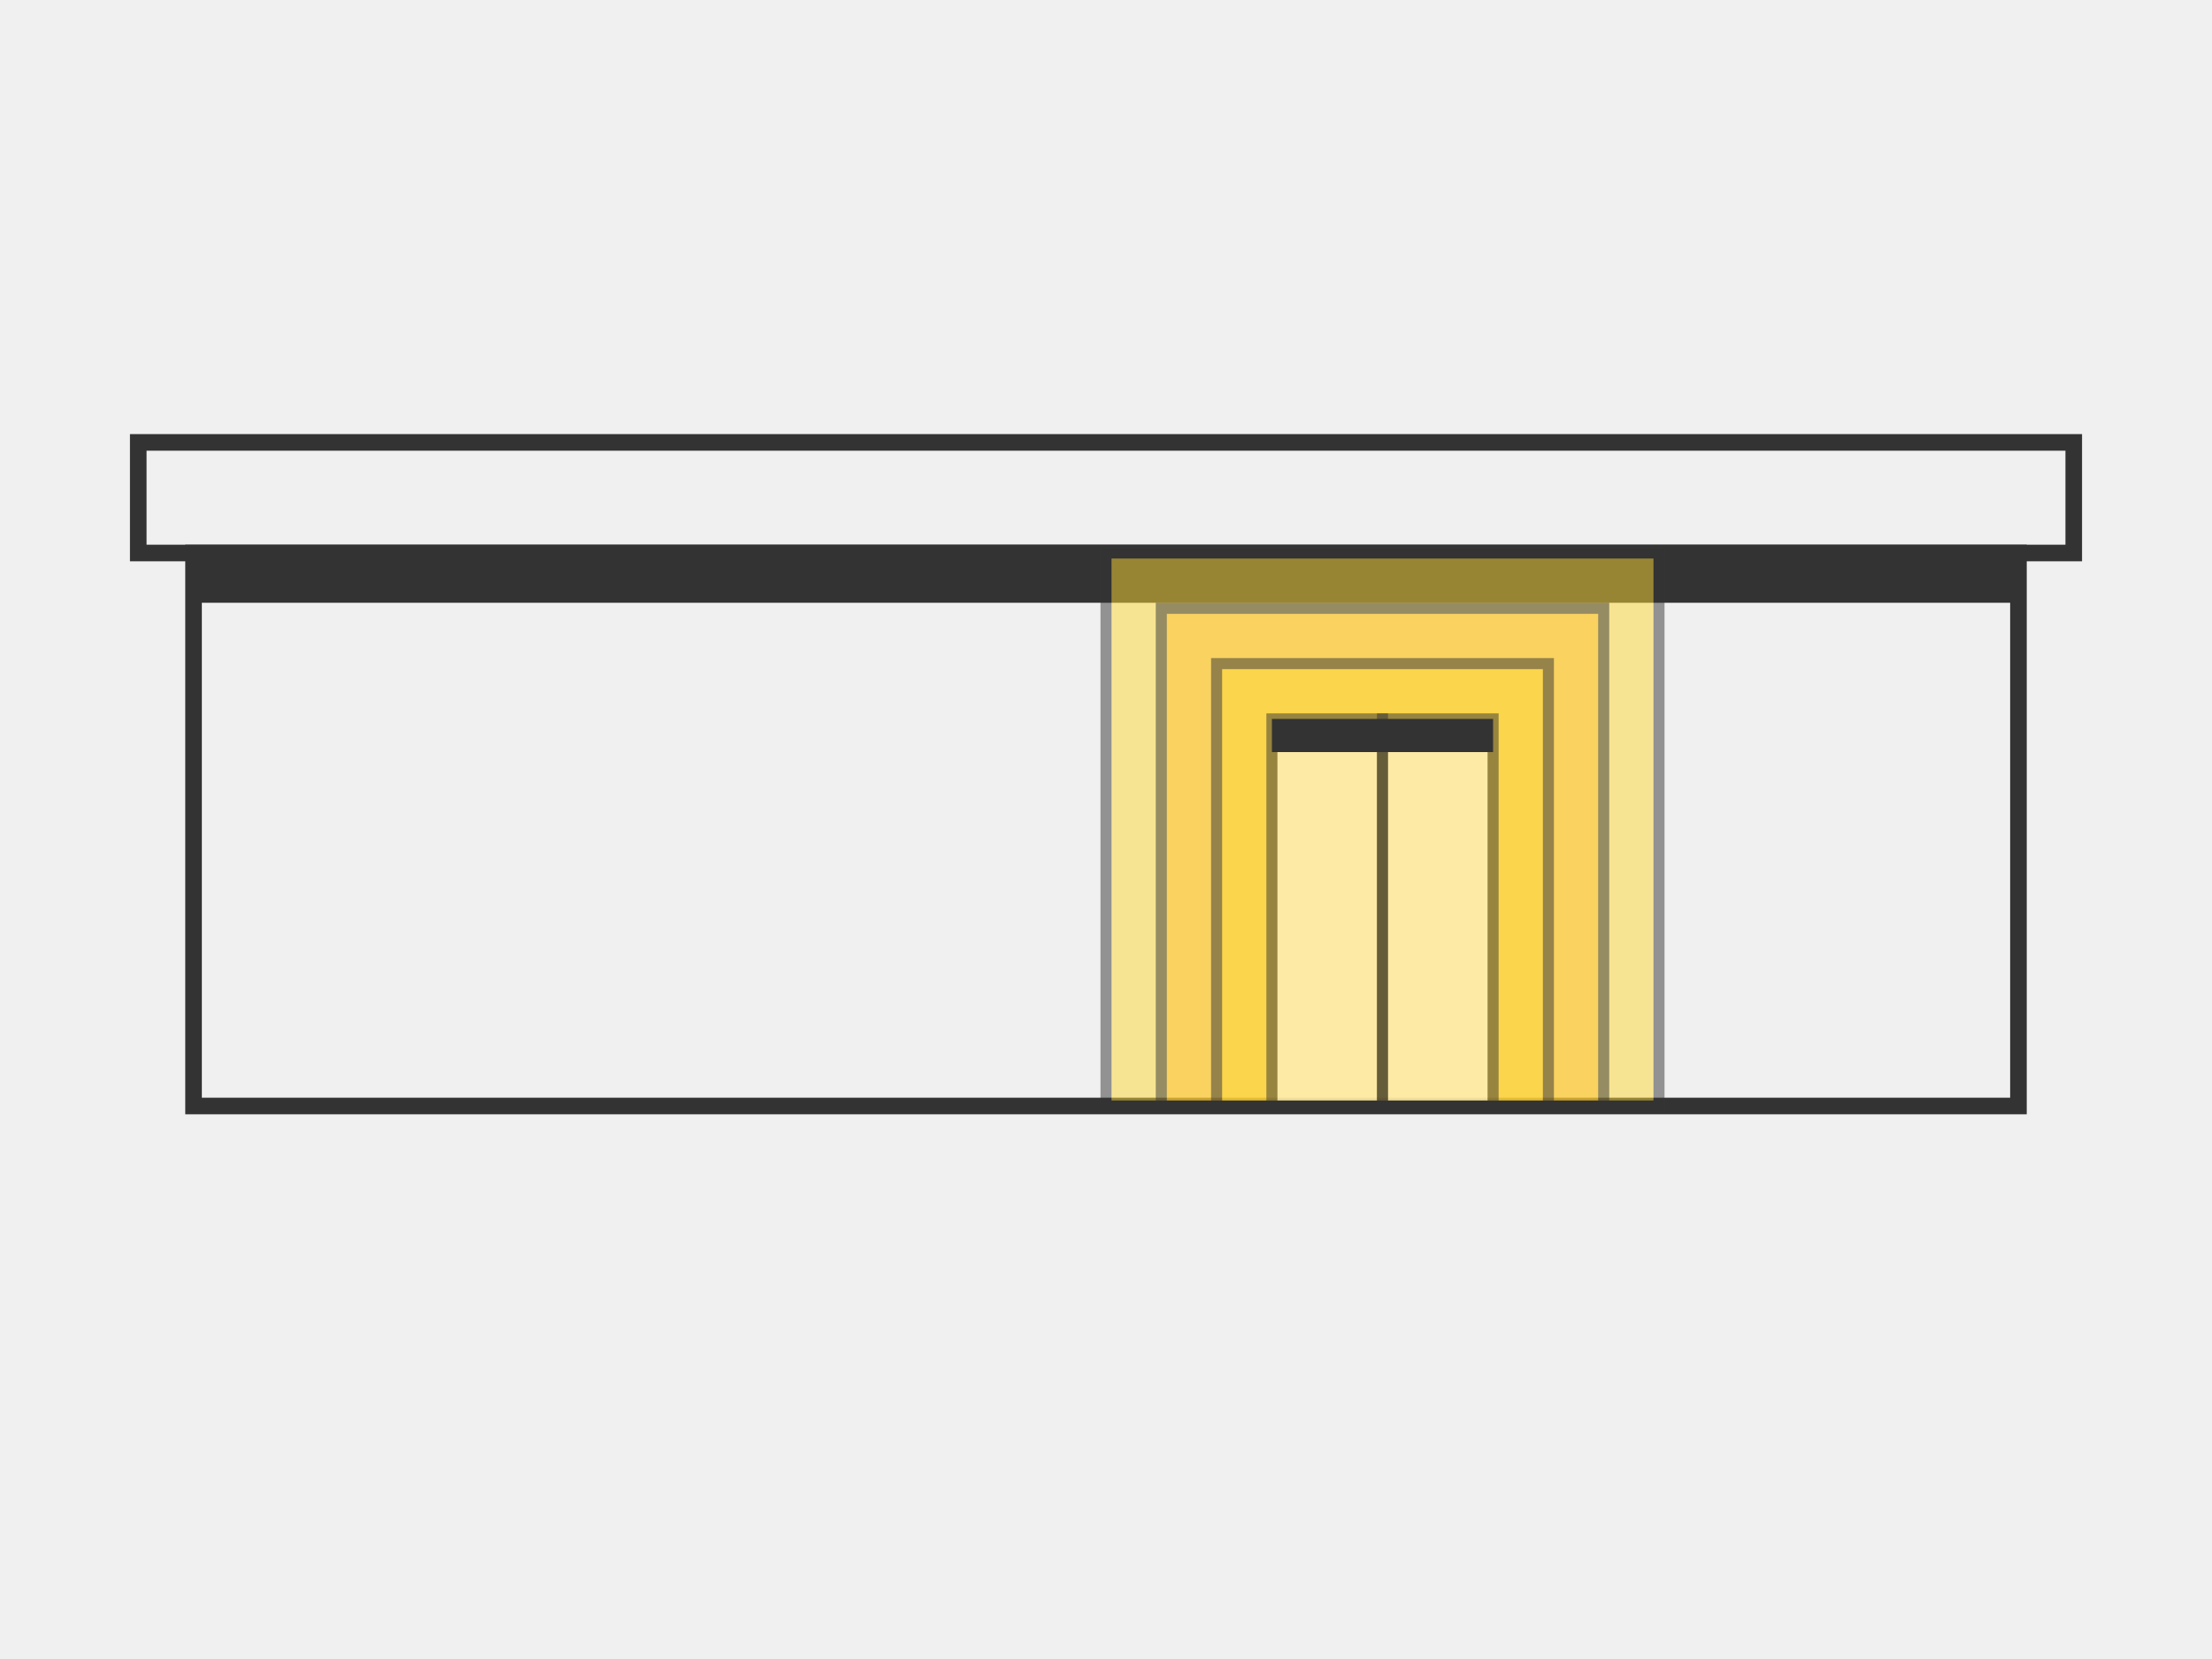
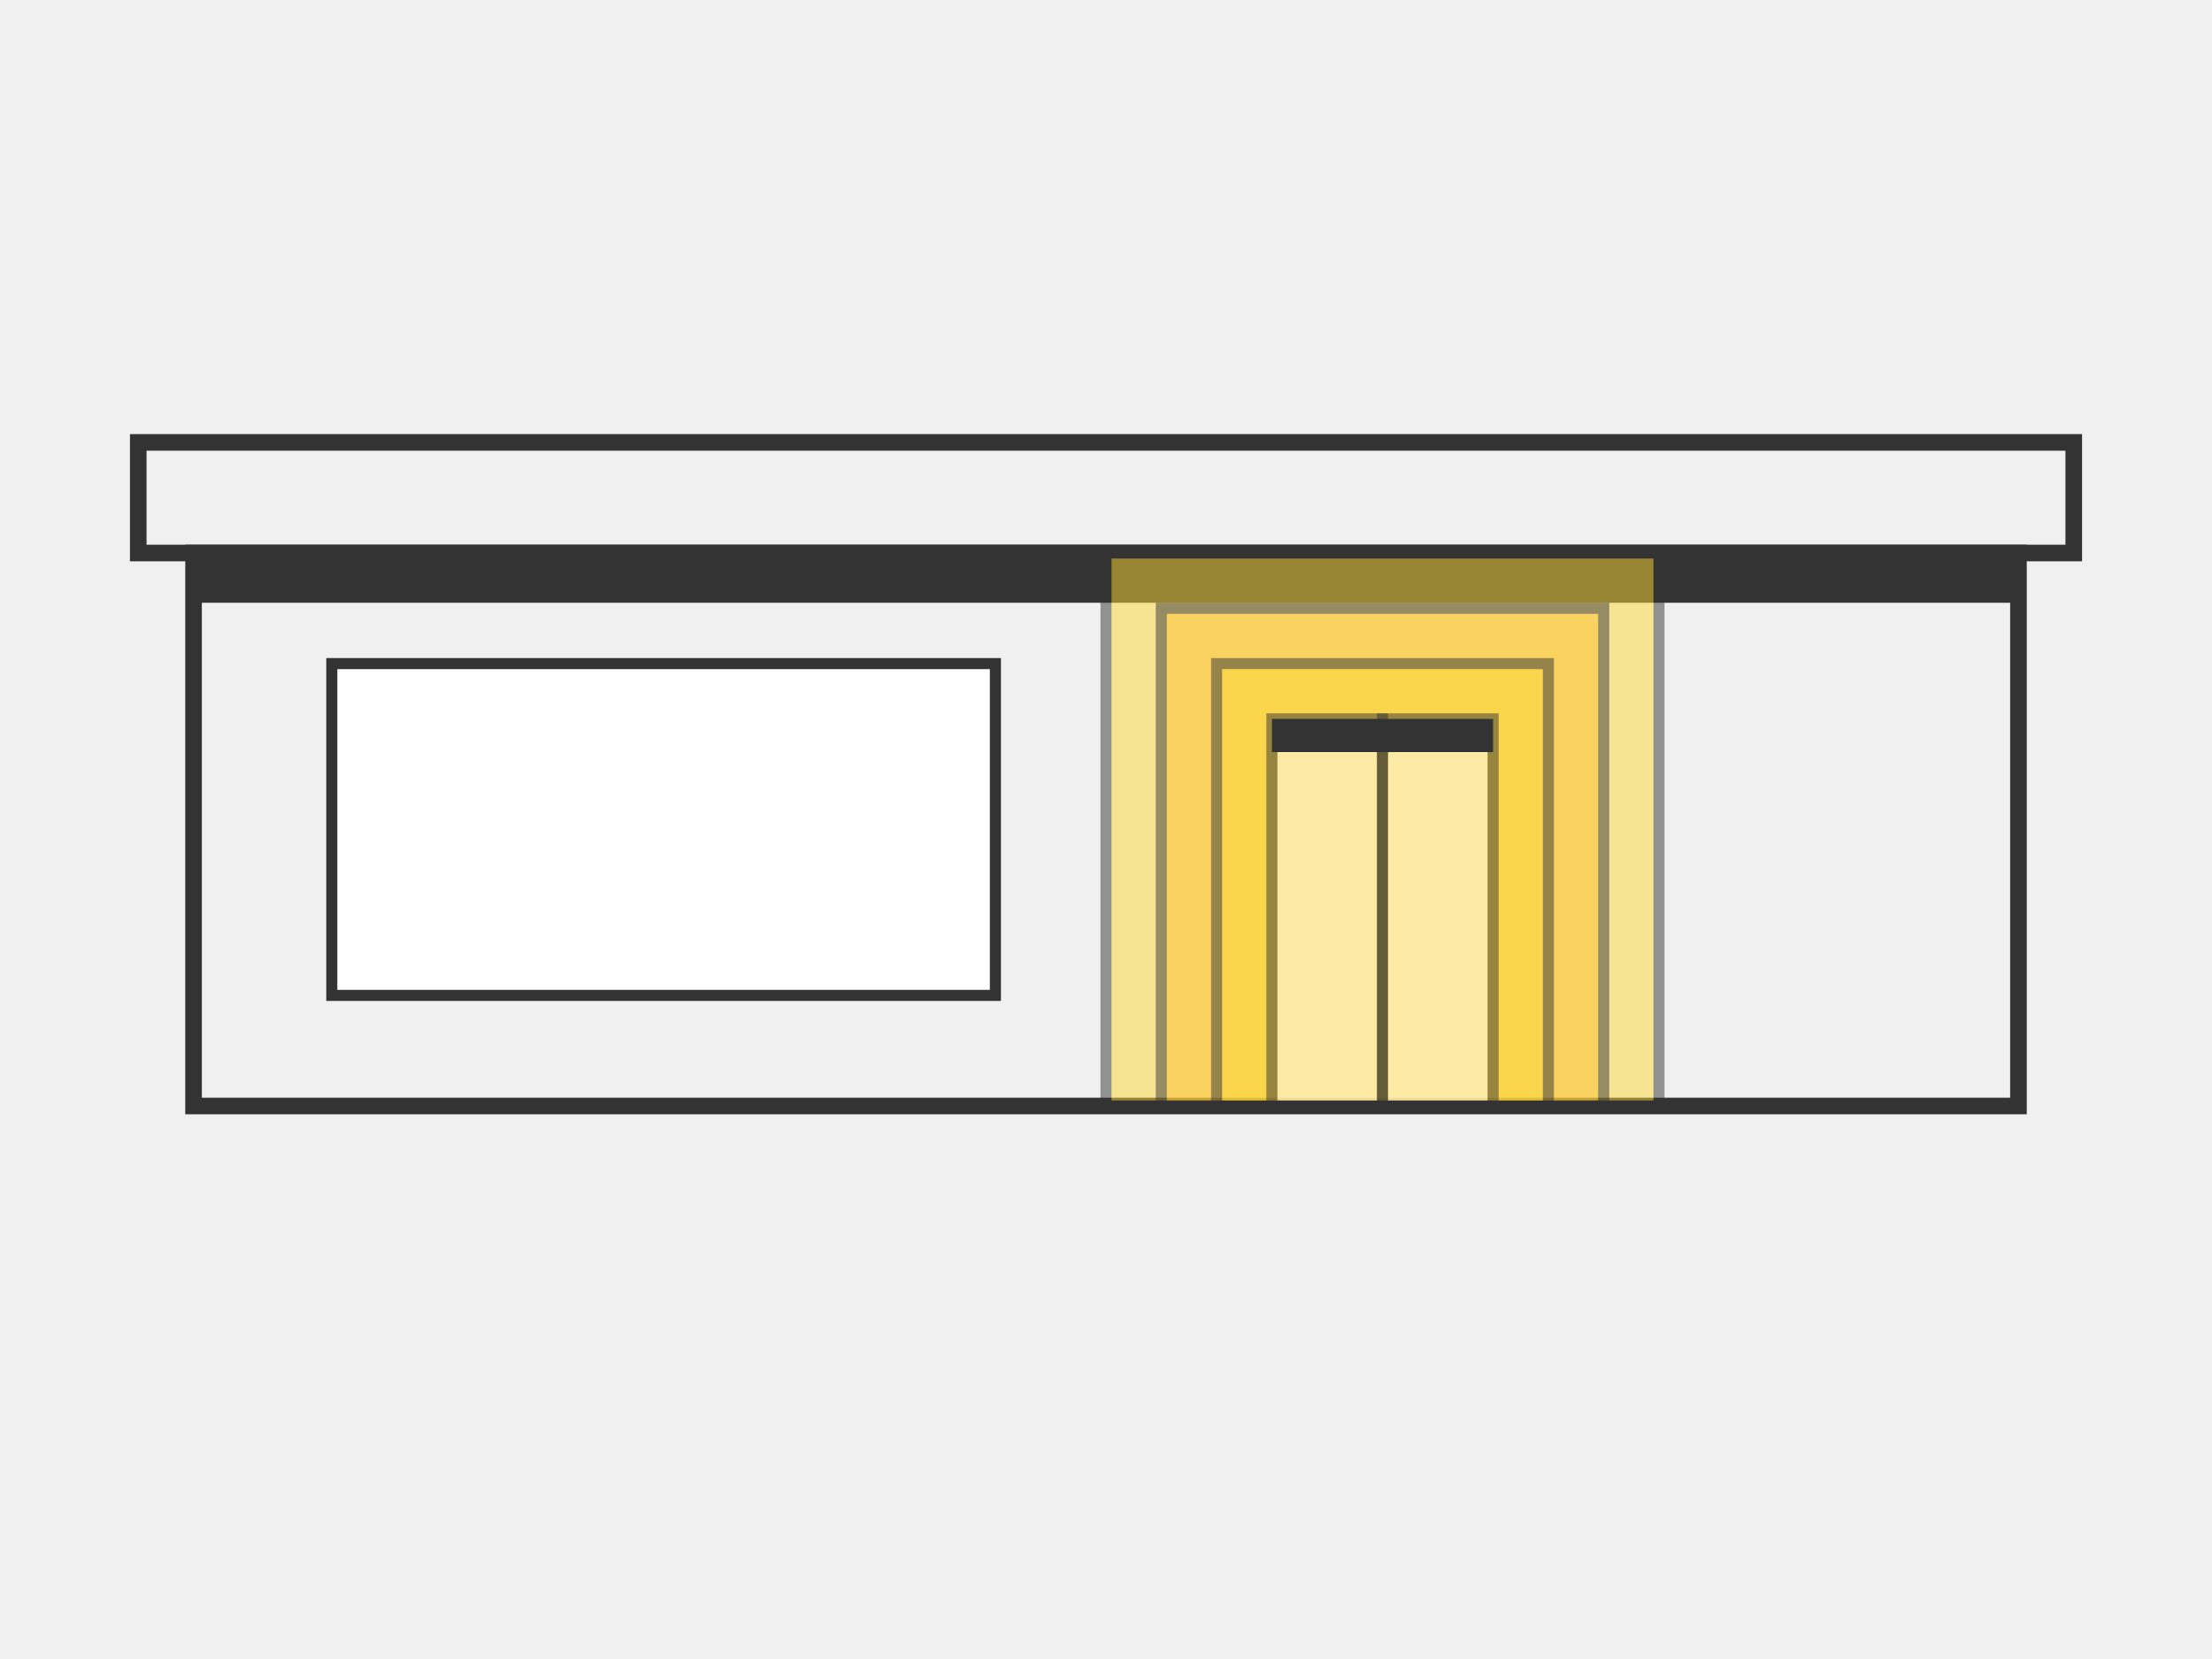
- <svg xmlns="http://www.w3.org/2000/svg" width="400" height="300" viewBox="0 0 400 300" preserveAspectRatio="xMinYMin meet">
+ <svg xmlns="http://www.w3.org/2000/svg" xmlns:xlink="http://www.w3.org/1999/xlink" width="400" height="300" viewBox="0 0 400 300" preserveAspectRatio="xMinYMin meet">
+   <defs>
+     <g id="window" fill="#fff" stroke="#333" stroke-width="2">
+       <path d="M0,0 L120,0 L120,60 L0,60 Z" />
+     </g>
+   </defs>
  <path d="M35,200 L35,100 L365,100 L365,200 L35,200 Z" fill="none" stroke-width="3" stroke="#333" />
  <path d="M35,100 L25,100 L25,80 L375,80 L375,100 Z" fill="none" stroke-width="3" stroke="#333" />
  <path d="M36,105 L364,105" fill="none" stroke-width="8" stroke="#333" />
  <path d="M200,200 L200,100 L300,100 L300,200 Z" opacity="0.5" fill="#fdd835" stroke-width="2" stroke="#333" />
  <path d="M210,200 L210,110 L290,110 L290,200 Z" opacity="0.5" fill="#fbc02d" stroke-width="2" stroke="#333" />
  <path d="M220,200 L220,120 L280,120 L280,200 Z" opacity="0.5" fill="#fdd835" stroke-width="2" stroke="#333" />
  <path d="M230,200 L230,130 L250,130 L250,200 Z" opacity="0.5" fill="#fff" stroke-width="2" stroke="#333" />
  <path d="M250,200 L250,130 L270,130 L270,200 Z" opacity="0.5" fill="#fff" stroke-width="2" stroke="#333" />
  <path d="M230,133 L270,133" opacity="1" fill="none" stroke-width="6" stroke="#333" />
+   <use x="60" y="120" xlink:href="#window" />
</svg>
